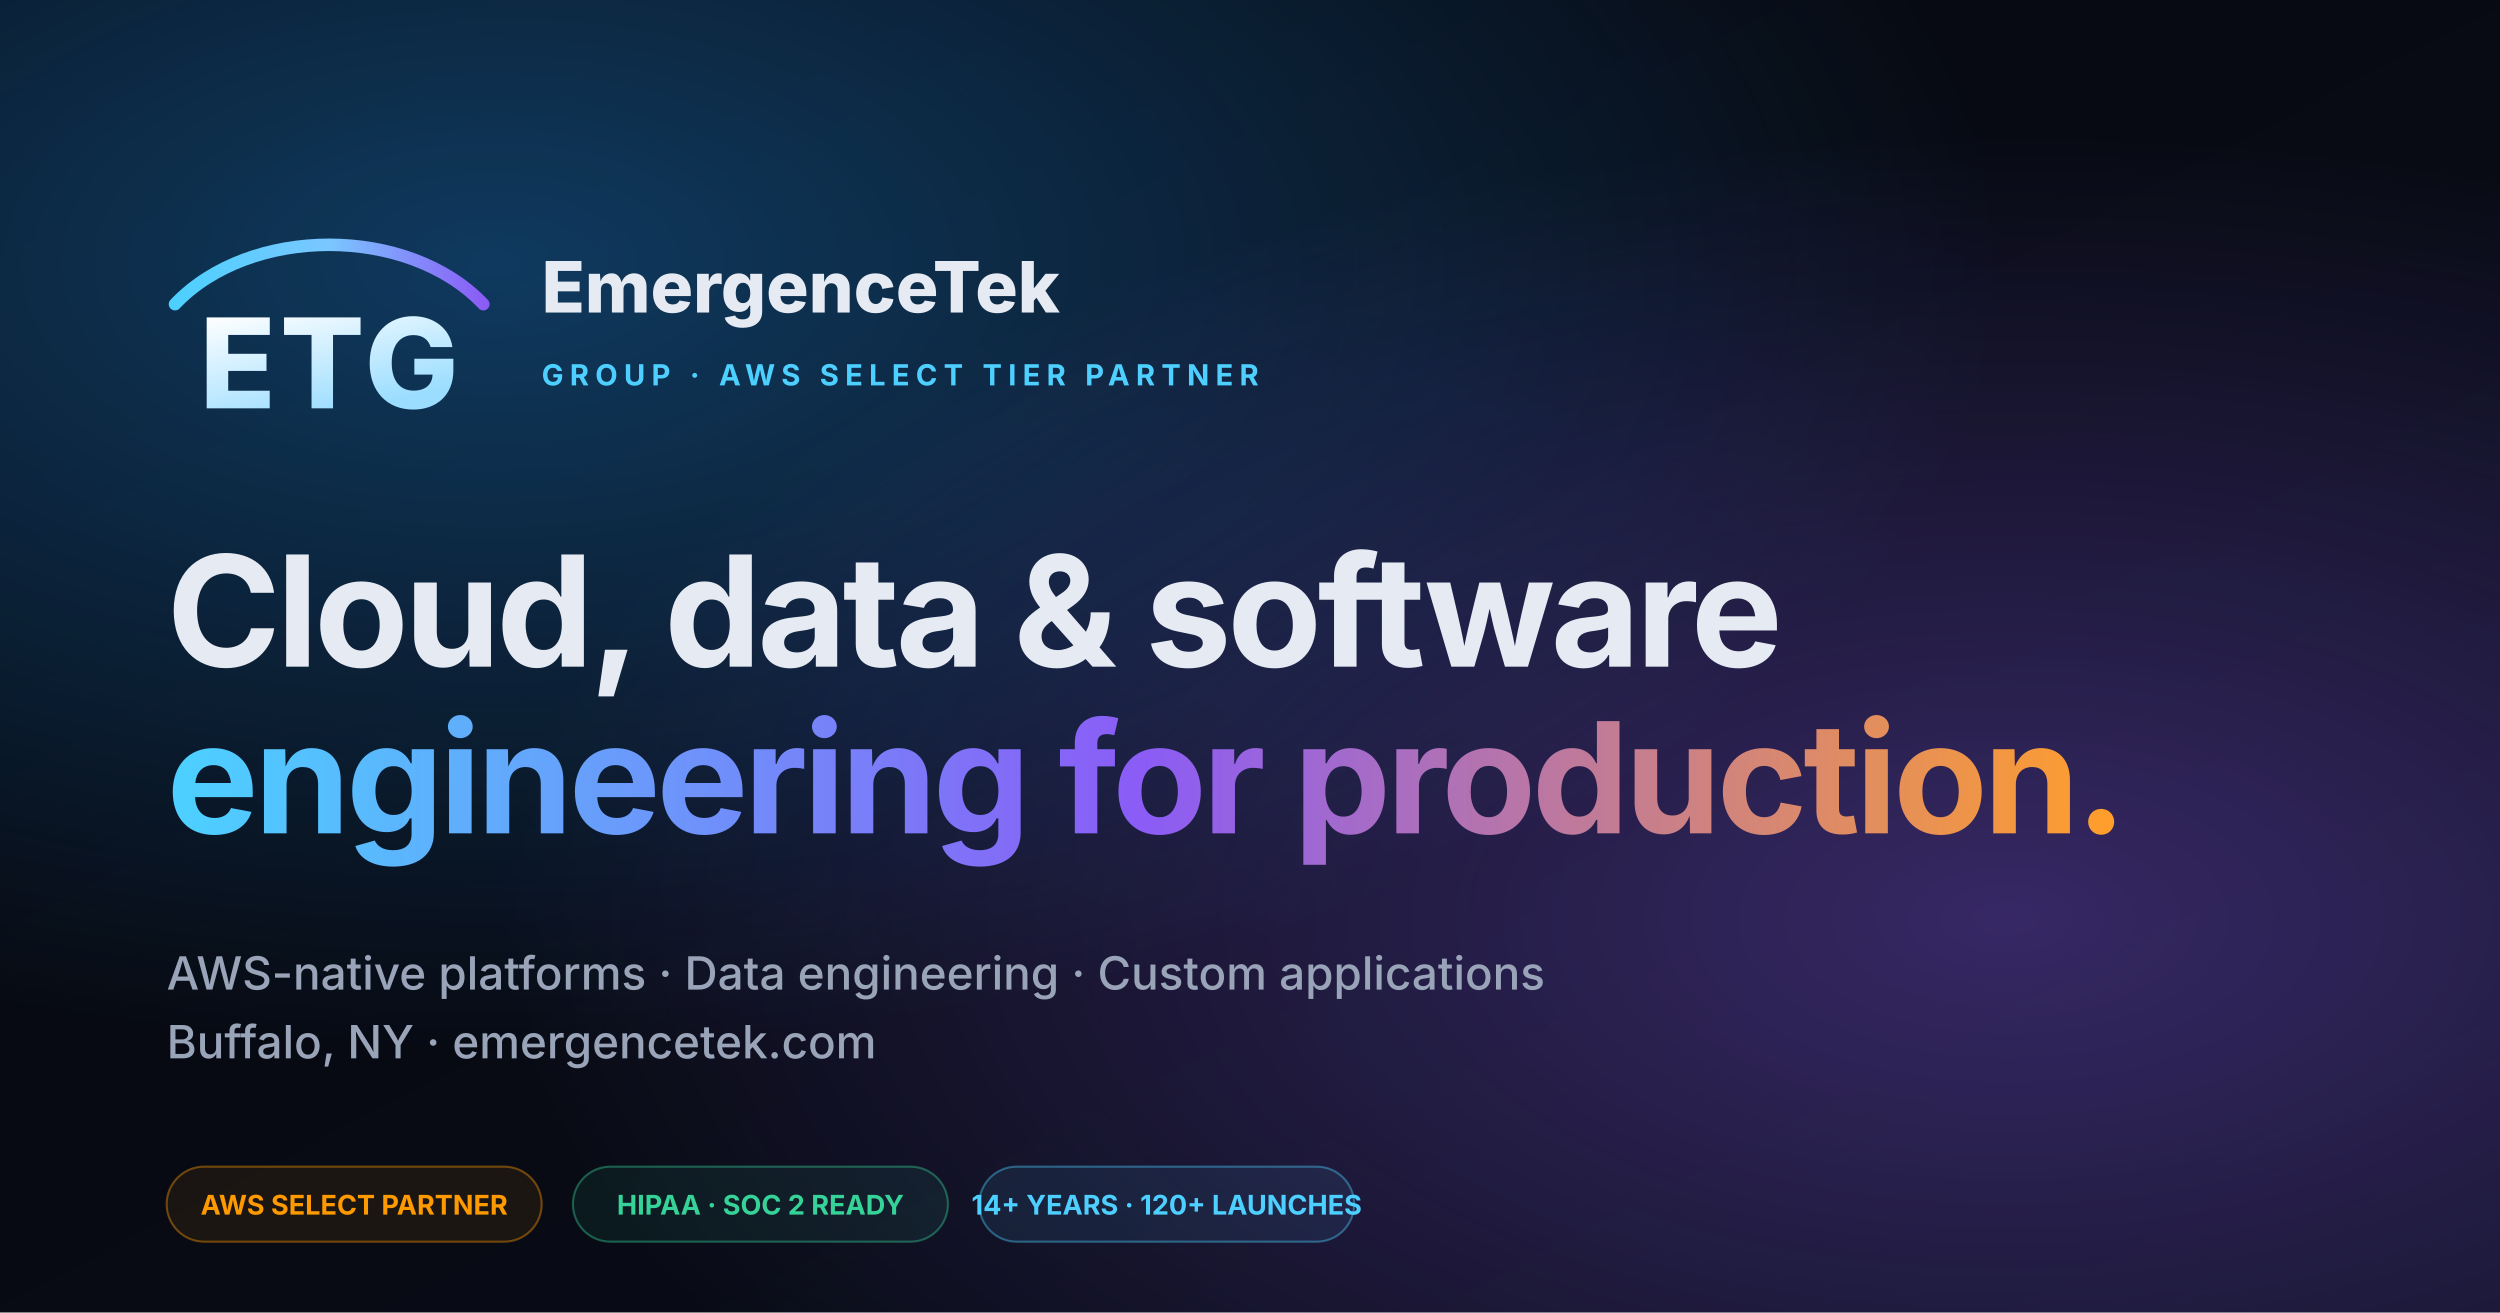
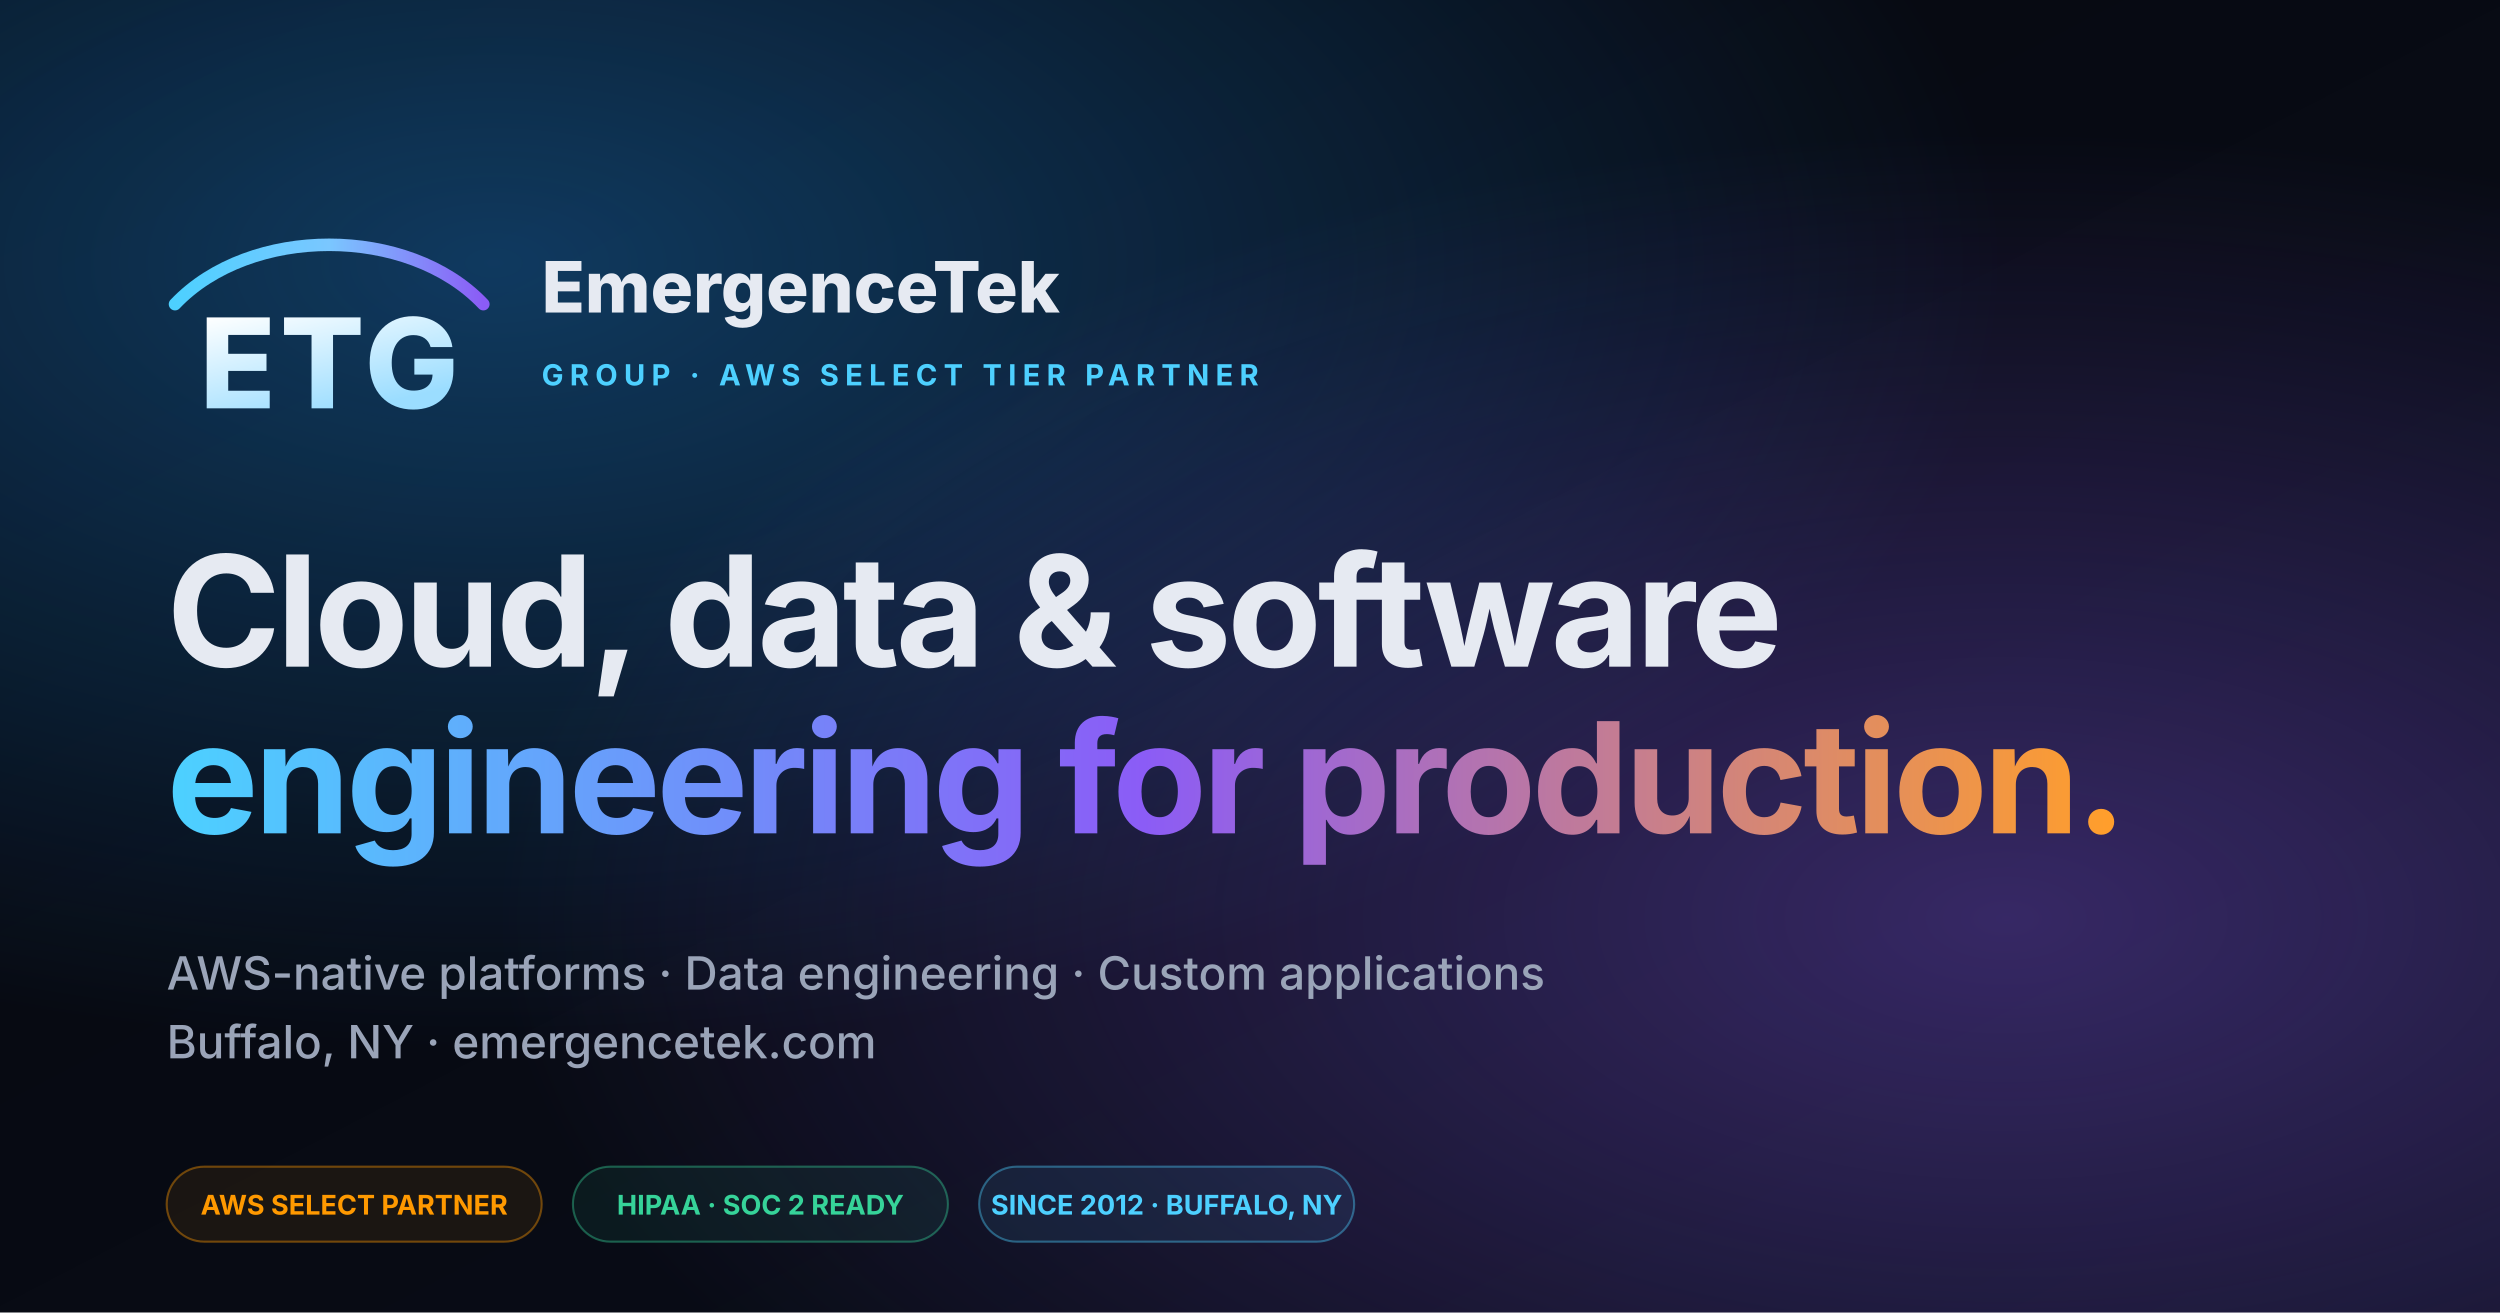
<svg xmlns="http://www.w3.org/2000/svg" viewBox="0 0 1200 630">
  <defs>
    <linearGradient id="bg" x1="0" x2="1" y1="0" y2="1">
      <stop offset="0" stop-color="#05070D" />
      <stop offset="1" stop-color="#0A0E1A" />
    </linearGradient>
    <linearGradient id="grad" x1="0" x2="1" y1="0" y2="0">
      <stop offset="0" stop-color="#4DD0FF" />
      <stop offset="0.5" stop-color="#8B5CF6" />
      <stop offset="1" stop-color="#FF9E2C" />
    </linearGradient>
    <linearGradient id="etgFill" x1="0" y1="0" x2="0.6" y2="1">
      <stop offset="0" stop-color="#FFFFFF" />
      <stop offset="1" stop-color="#9BDDFF" />
    </linearGradient>
    <linearGradient id="etgArc" x1="0" y1="0" x2="1" y2="0">
      <stop offset="0" stop-color="#4DD0FF" />
      <stop offset="0.5" stop-color="#7AC7FF" />
      <stop offset="1" stop-color="#8B5CF6" />
    </linearGradient>
    <radialGradient id="halo1" cx="0.2" cy="0.2" r="0.6">
      <stop offset="0" stop-color="#2196F3" stop-opacity="0.35" />
      <stop offset="1" stop-color="#2196F3" stop-opacity="0" />
    </radialGradient>
    <radialGradient id="halo2" cx="0.8" cy="0.7" r="0.6">
      <stop offset="0" stop-color="#8B5CF6" stop-opacity="0.35" />
      <stop offset="1" stop-color="#8B5CF6" stop-opacity="0" />
    </radialGradient>
  </defs>
  <rect width="1200" height="630" fill="url(#bg)" />
  <rect width="1200" height="630" fill="url(#halo1)" />
  <rect width="1200" height="630" fill="url(#halo2)" />
  <g transform="translate(80, 110)">
    <path d="M 4 36 C 40 -2 116 -2 152 36" stroke="url(#etgArc)" stroke-width="6" fill="none" stroke-linecap="round" />
    <text x="78" y="86" text-anchor="middle" font-family="'Space Grotesk','Inter',sans-serif" font-weight="800" font-size="60" letter-spacing="2" fill="url(#etgFill)">ETG</text>
  </g>
  <text x="260" y="150" font-family="Inter, sans-serif" font-weight="800" font-size="34" fill="#E6EAF2">EmergenceTek</text>
  <text x="260" y="185" font-family="Inter, sans-serif" font-weight="700" font-size="14" fill="#4DD0FF" letter-spacing="3">GROUP · AWS SELECT TIER PARTNER</text>
  <text x="80" y="320" font-family="Space Grotesk, Inter, sans-serif" font-weight="700" font-size="74" fill="#E6EAF2" letter-spacing="-2">Cloud, data &amp; software</text>
  <text x="80" y="400" font-family="Space Grotesk, Inter, sans-serif" font-weight="700" font-size="74" fill="url(#grad)" letter-spacing="-2">engineering for production.</text>
  <text x="80" y="475" font-family="Inter, sans-serif" font-weight="500" font-size="22" fill="#9AA4B8">AWS-native platforms · Data engineering · Custom applications</text>
  <text x="80" y="508" font-family="Inter, sans-serif" font-weight="500" font-size="22" fill="#9AA4B8">Buffalo, NY · emergencetek.com</text>
  <g transform="translate(80, 560)">
    <rect width="180" height="36" rx="18" fill="#FF9900" fill-opacity="0.08" stroke="#FF9900" stroke-opacity="0.4" />
    <text x="90" y="23" text-anchor="middle" font-family="Inter, sans-serif" font-weight="700" font-size="13" fill="#FF9900">AWS SELECT PARTNER</text>
    <rect x="195" width="180" height="36" rx="18" fill="#36D399" fill-opacity="0.08" stroke="#36D399" stroke-opacity="0.4" />
    <text x="285" y="23" text-anchor="middle" font-family="Inter, sans-serif" font-weight="700" font-size="13" fill="#36D399">HIPAA · SOC 2 READY</text>
    <rect x="390" width="180" height="36" rx="18" fill="#4DD0FF" fill-opacity="0.08" stroke="#4DD0FF" stroke-opacity="0.4" />
-     <text x="480" y="23" text-anchor="middle" font-family="Inter, sans-serif" font-weight="700" font-size="13" fill="#4DD0FF">14+ YEARS · 120+ LAUNCHES</text>
+     <text x="480" y="23" text-anchor="middle" font-family="Inter, sans-serif" font-weight="700" font-size="13" fill="#4DD0FF">SINCE 2012 · BUFFALO, NY</text>
  </g>
</svg>
